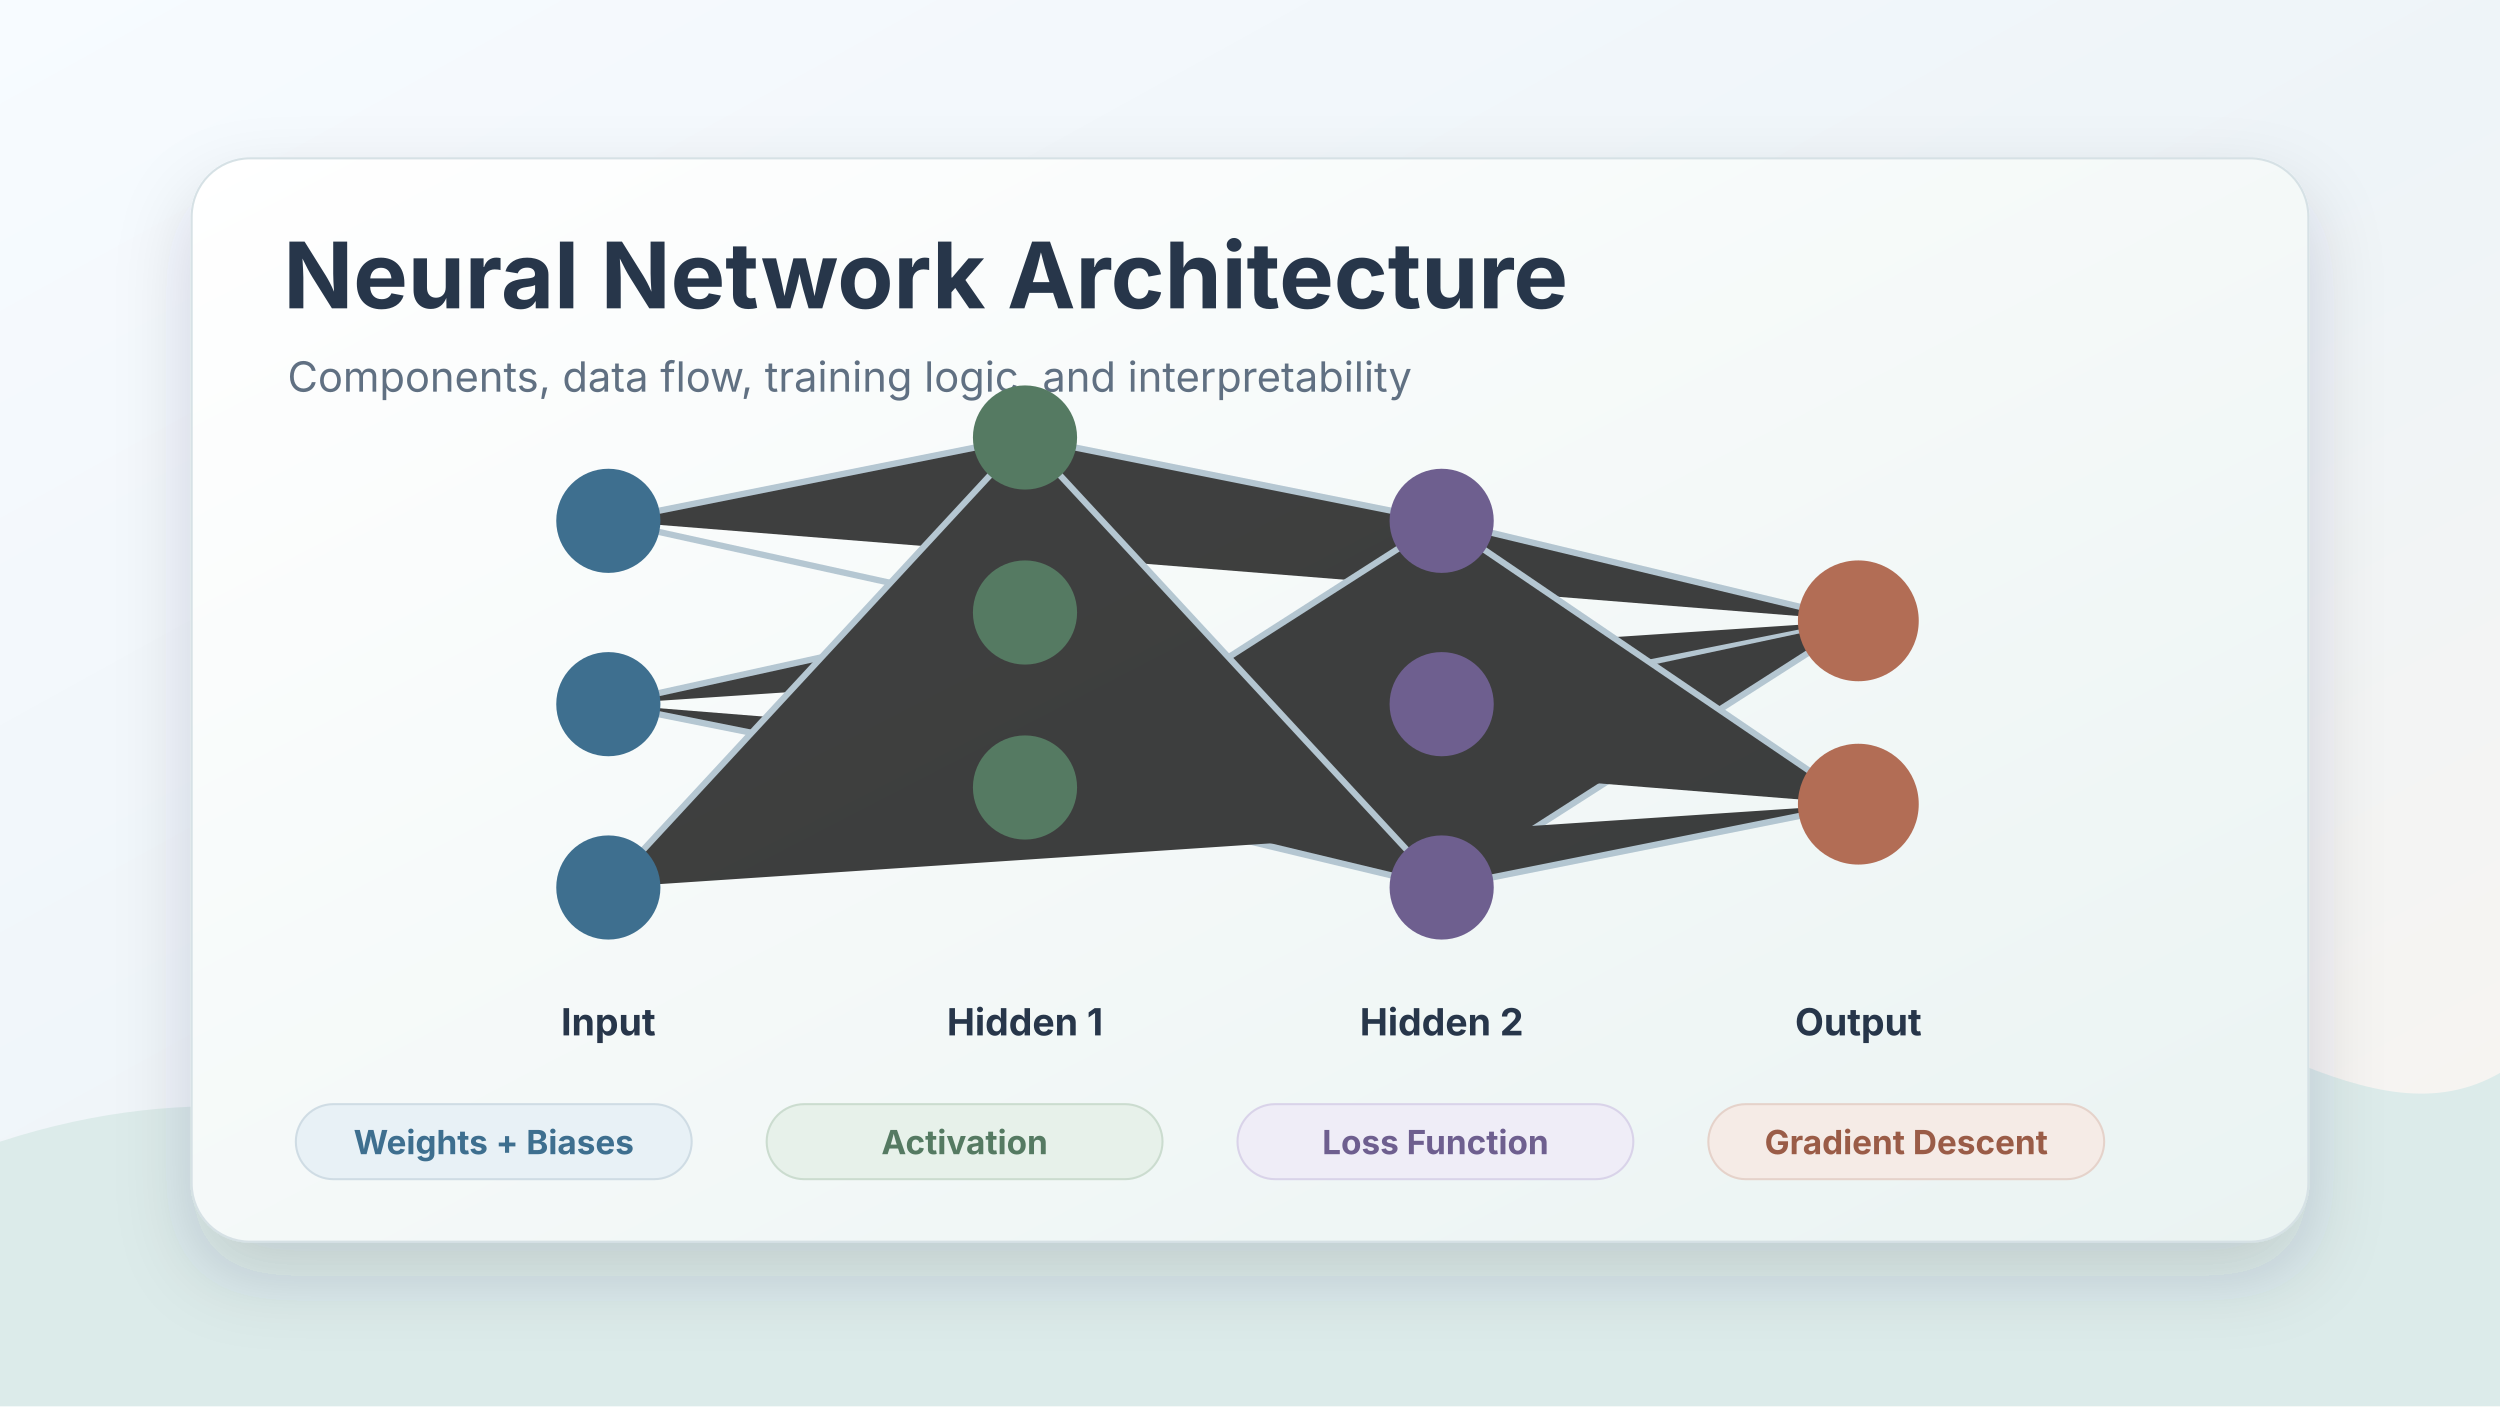
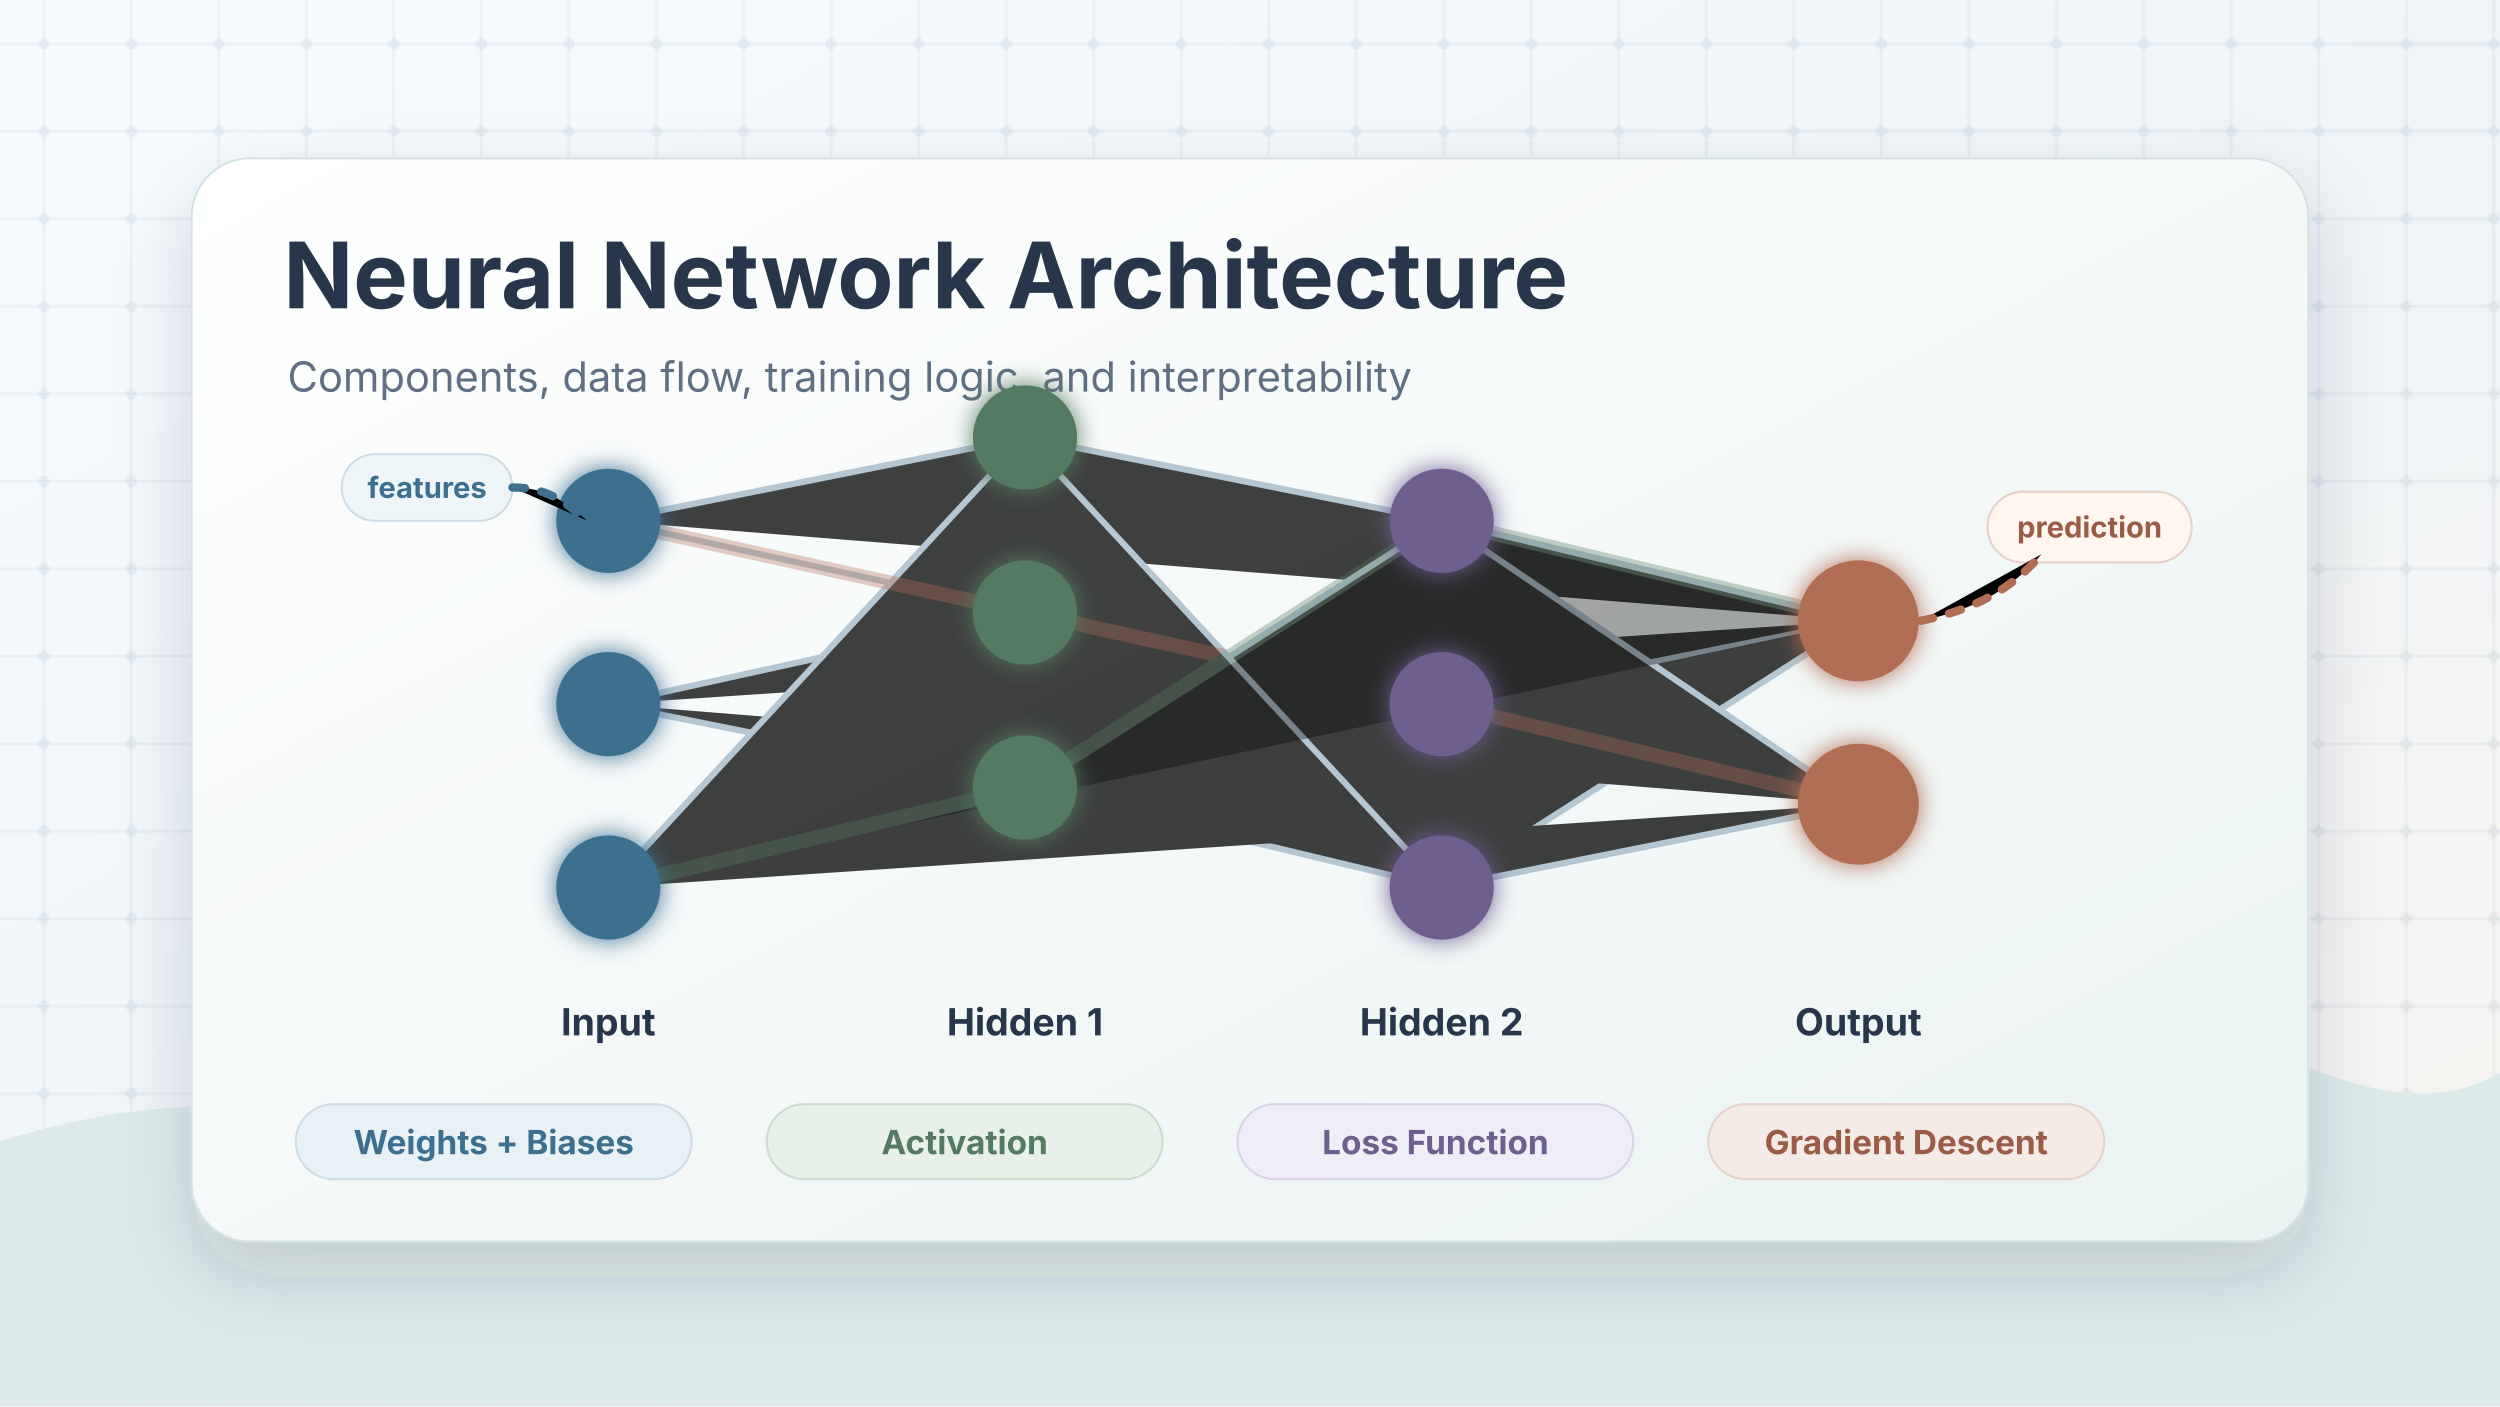
<svg xmlns="http://www.w3.org/2000/svg" viewBox="0 0 1200 675" role="img" aria-labelledby="title desc">
  <defs>
    <linearGradient id="bg" x1="0" y1="0" x2="1" y2="1">
      <stop offset="0" stop-color="#f7fbff" />
      <stop offset=".52" stop-color="#eef4f8" />
      <stop offset="1" stop-color="#f9f4ef" />
    </linearGradient>
    <linearGradient id="panel" x1="0" y1="0" x2="1" y2="1">
      <stop offset="0" stop-color="#ffffff" />
      <stop offset="1" stop-color="#eaf3f2" />
    </linearGradient>
    <filter id="shadow" x="-20%" y="-20%" width="140%" height="140%">
      <feDropShadow dx="0" dy="16" stdDeviation="18" flood-color="#253044" flood-opacity=".16" />
    </filter>
+     <pattern id="matrix" width="42" height="42" patternUnits="userSpaceOnUse">
+       <path d="M0 21H42M21 0V42" stroke="#8ca6b8" stroke-opacity=".13" stroke-width="1.5" />
+       <circle cx="21" cy="21" r="2.8" fill="#8ca6b8" fill-opacity=".16" />
+     </pattern>
+     <filter id="nodeGlow" x="-80%" y="-80%" width="260%" height="260%">
+       <feGaussianBlur stdDeviation="6" result="blur" />
+       <feMerge>
+         <feMergeNode in="blur" />
+         <feMergeNode in="SourceGraphic" />
+       </feMerge>
+     </filter>
  </defs>
  <rect width="1200" height="675" fill="url(#bg)" />
+   <rect width="1200" height="675" fill="url(#matrix)" opacity=".72" />
  <path d="M0 548 C190 486 294 618 474 554 C662 488 763 392 956 450 C1070 484 1139 550 1200 515 L1200 675 L0 675 Z" fill="#dcebea" />
  <g filter="url(#shadow)">
    <rect x="92" y="76" width="1016" height="520" rx="28" fill="url(#panel)" stroke="#d6e1e5" />
  </g>
  <text x="136" y="148" fill="#27364a" font-family="Inter, Segoe UI, sans-serif" font-size="44" font-weight="700">Neural Network Architecture</text>
  <text x="138" y="188" fill="#607082" font-family="Inter, Segoe UI, sans-serif" font-size="20">Components, data flow, training logic, and interpretability</text>
  <g stroke="#9fb5c4" stroke-width="3" opacity=".75">
    <path d="M292 250 L492 210 L692 250 L892 298" />
    <path d="M292 338 L492 294 L692 338 L892 298" />
    <path d="M292 426 L492 378 L692 426 L892 298" />
    <path d="M292 250 L492 294 L692 338 L892 386" />
    <path d="M292 338 L492 378 L692 250 L892 386" />
    <path d="M292 426 L492 210 L692 426 L892 386" />
  </g>
+   <g stroke-width="7" stroke-linecap="round" opacity=".34">
+     <path d="M292 250 L492 294 L692 338 L892 386" stroke="#b26d55" />
+     <path d="M292 426 L492 378 L692 250 L892 298" stroke="#557a62" />
+   </g>
  <g font-family="Inter, Segoe UI, sans-serif" text-anchor="middle">
-     <g fill="#3e6f8f">
+     <g fill="#3e6f8f" filter="url(#nodeGlow)">
      <circle cx="292" cy="250" r="25" />
      <circle cx="292" cy="338" r="25" />
      <circle cx="292" cy="426" r="25" />
    </g>
-     <g fill="#557a62">
+     <g fill="#557a62" filter="url(#nodeGlow)">
      <circle cx="492" cy="210" r="25" />
      <circle cx="492" cy="294" r="25" />
      <circle cx="492" cy="378" r="25" />
    </g>
-     <g fill="#6e5f8f">
+     <g fill="#6e5f8f" filter="url(#nodeGlow)">
      <circle cx="692" cy="250" r="25" />
      <circle cx="692" cy="338" r="25" />
      <circle cx="692" cy="426" r="25" />
    </g>
-     <g fill="#b26d55">
+     <g fill="#b26d55" filter="url(#nodeGlow)">
      <circle cx="892" cy="298" r="29" />
      <circle cx="892" cy="386" r="29" />
    </g>
    <text x="292" y="497" fill="#27364a" font-size="18" font-weight="700">Input</text>
    <text x="492" y="497" fill="#27364a" font-size="18" font-weight="700">Hidden 1</text>
    <text x="692" y="497" fill="#27364a" font-size="18" font-weight="700">Hidden 2</text>
    <text x="892" y="497" fill="#27364a" font-size="18" font-weight="700">Output</text>
  </g>
  <g font-family="Inter, Segoe UI, sans-serif" font-size="16" font-weight="700">
    <rect x="142" y="530" width="190" height="36" rx="18" fill="#e8f1f6" stroke="#cfdce4" />
    <text x="237" y="554" text-anchor="middle" fill="#3e6f8f">Weights + Biases</text>
    <rect x="368" y="530" width="190" height="36" rx="18" fill="#e7f1ea" stroke="#cbdccf" />
    <text x="463" y="554" text-anchor="middle" fill="#557a62">Activation</text>
    <rect x="594" y="530" width="190" height="36" rx="18" fill="#efedf7" stroke="#d9d3e9" />
    <text x="689" y="554" text-anchor="middle" fill="#6e5f8f">Loss Function</text>
    <rect x="820" y="530" width="190" height="36" rx="18" fill="#f5ebe6" stroke="#e5d2ca" />
    <text x="915" y="554" text-anchor="middle" fill="#9a5c47">Gradient Descent</text>
  </g>
+   <g font-family="Inter, Segoe UI, sans-serif" font-size="14" font-weight="700">
+     <rect x="954" y="236" width="98" height="34" rx="17" fill="#fff7ef" stroke="#e5d2ca" />
+     <text x="1003" y="258" text-anchor="middle" fill="#9a5c47">prediction</text>
+     <path d="M922 298C950 292 966 282 980 266" stroke="#b26d55" stroke-width="4" stroke-linecap="round" stroke-dasharray="6 8" />
+     <rect x="164" y="218" width="82" height="32" rx="16" fill="#edf5f9" stroke="#cfdce4" />
+     <text x="205" y="239" text-anchor="middle" fill="#3e6f8f">features</text>
+     <path d="M246 234C262 234 270 240 282 250" stroke="#3e6f8f" stroke-width="4" stroke-linecap="round" stroke-dasharray="6 8" />
+   </g>
</svg>
